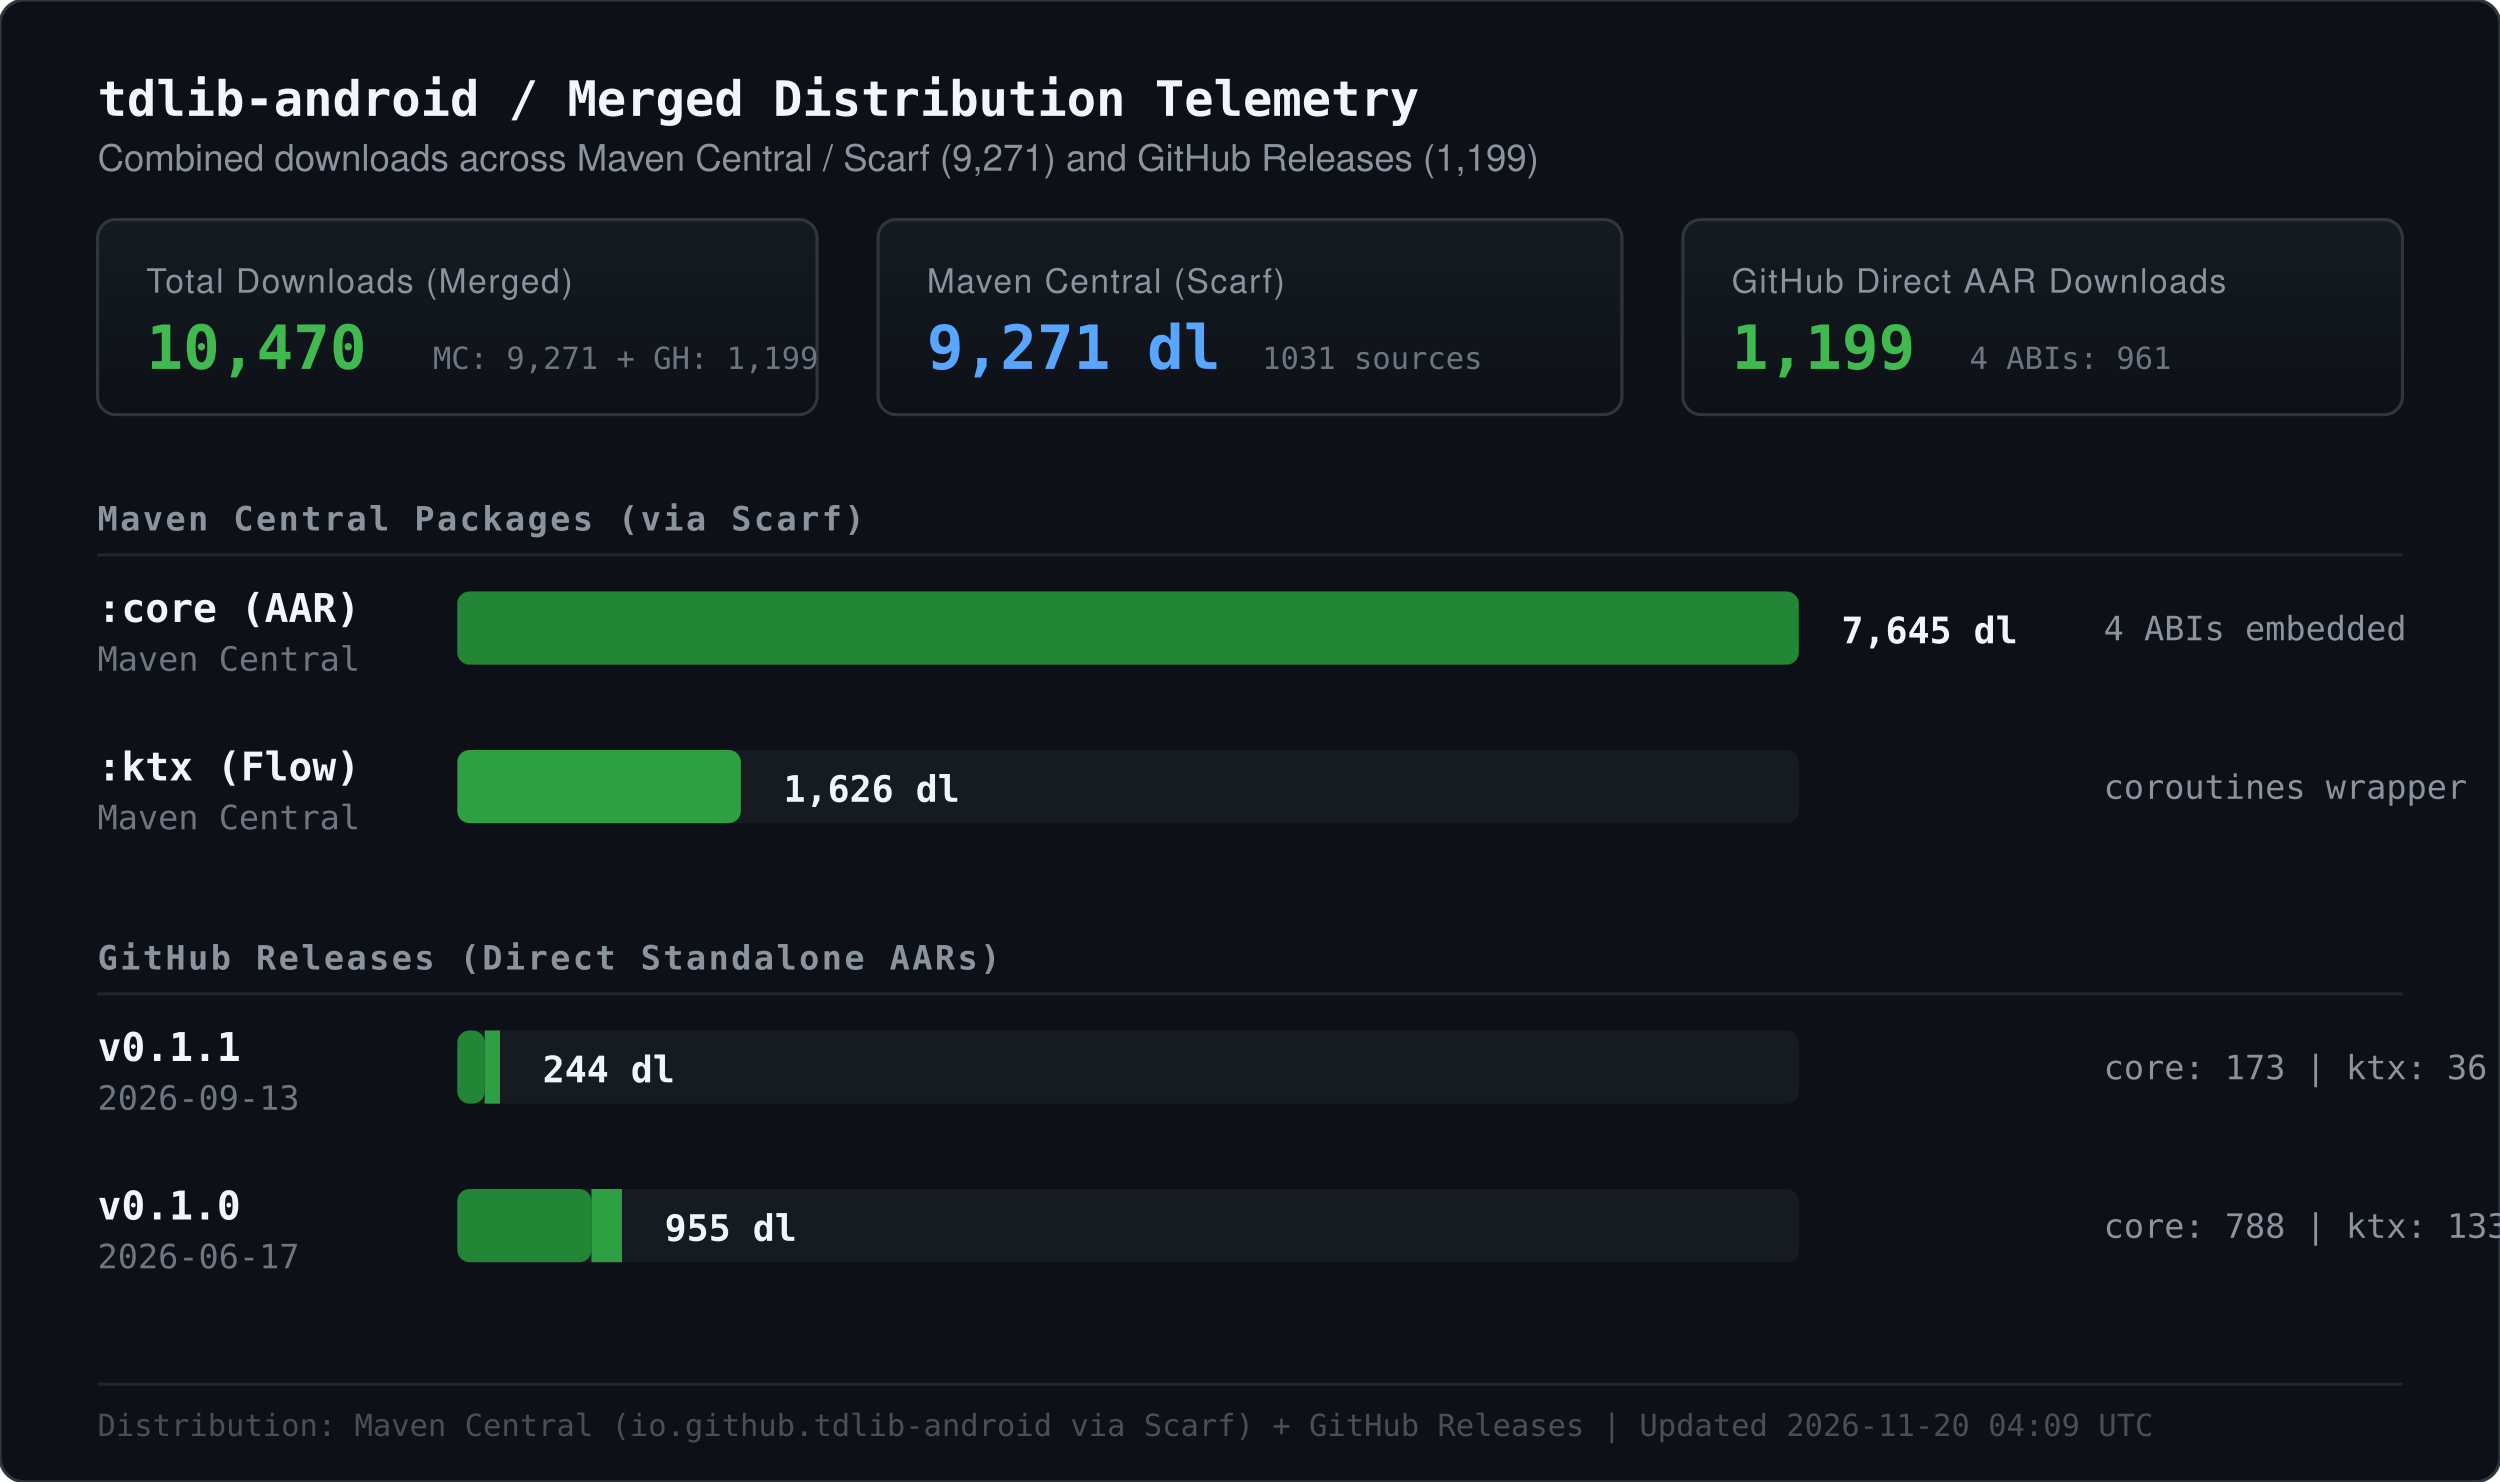
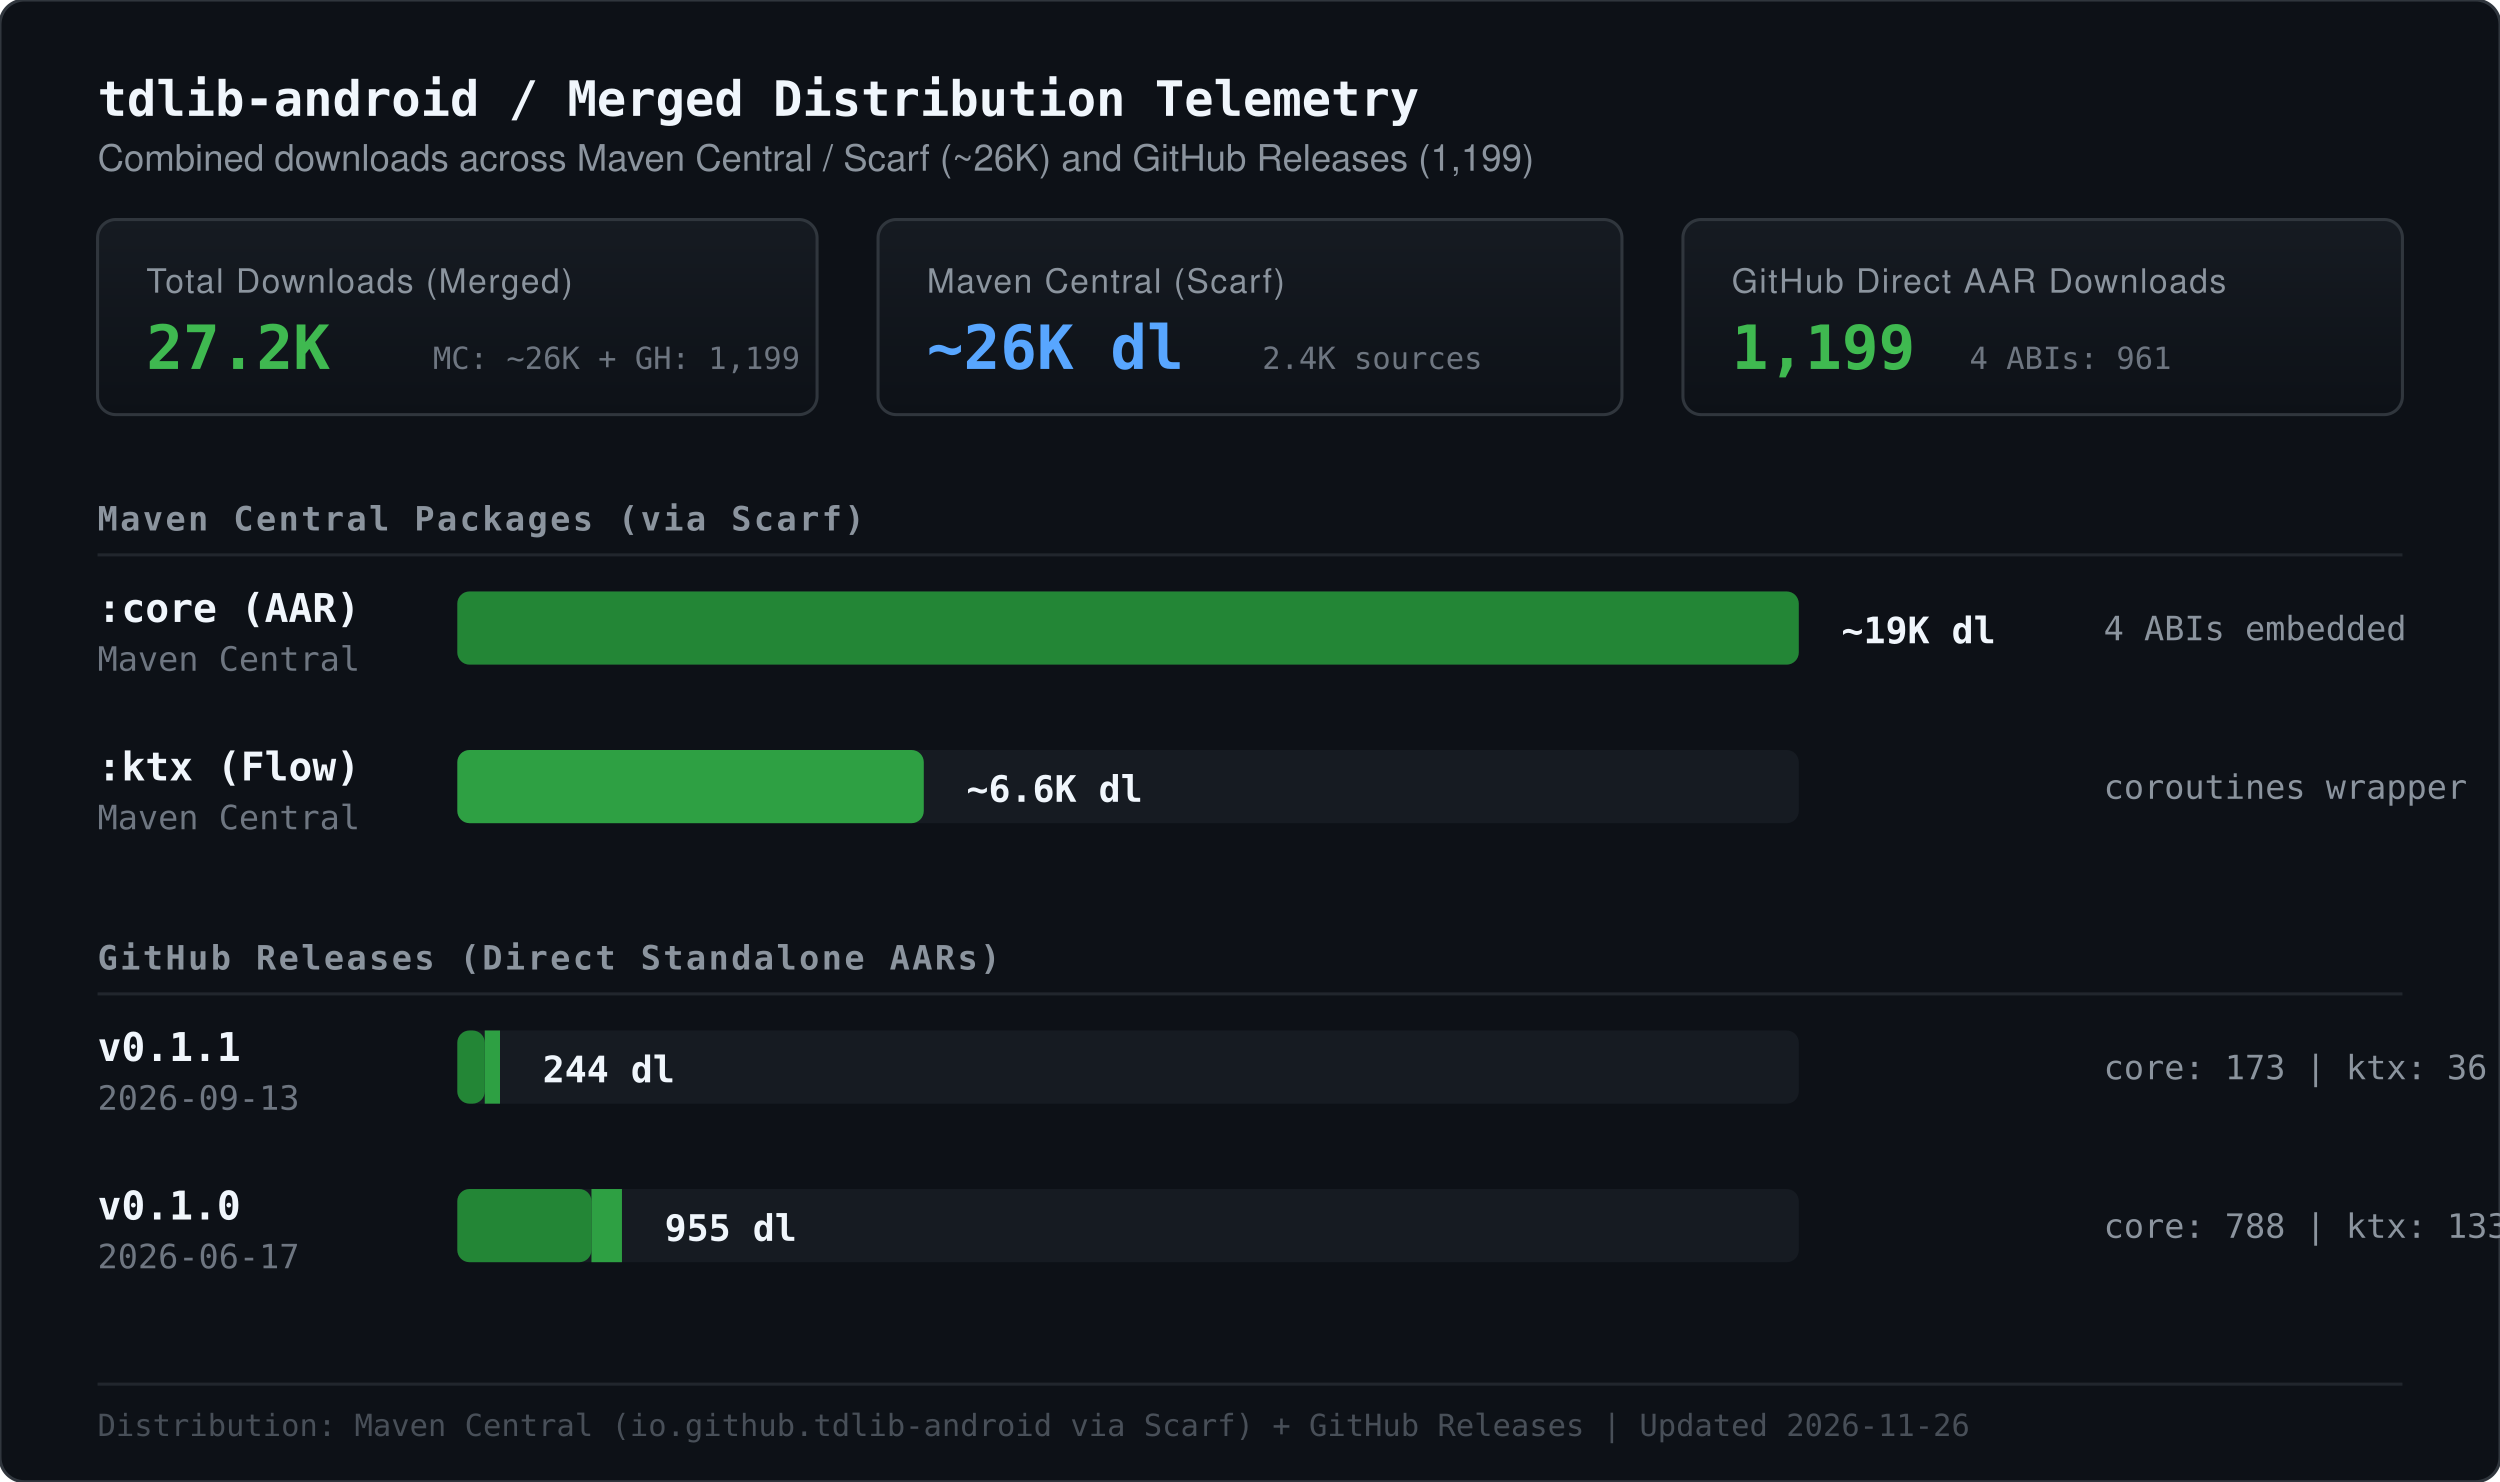
<svg xmlns="http://www.w3.org/2000/svg" viewBox="0 0 820 486" width="100%" height="100%">
  <defs>
    <linearGradient id="cardGrad" x1="0%" y1="0%" x2="0%" y2="100%">
      <stop offset="0%" stop-color="#161b22" />
      <stop offset="100%" stop-color="#0d1117" />
    </linearGradient>
  </defs>
  <style>
        .bg { fill: #0d1117; }
        .border { stroke: #30363d; stroke-width: 1; fill: none; }
        .header-title { font-family: ui-monospace, SFMono-Regular, Consolas, monospace; font-size: 16px; font-weight: 700; fill: #f0f6fc; }
        .header-sub { font-family: -apple-system, BlinkMacSystemFont, "Segoe UI", Helvetica, Arial, sans-serif; font-size: 12px; fill: #8b949e; }
        .section-title { font-family: ui-monospace, SFMono-Regular, Consolas, monospace; font-size: 11px; font-weight: 700; fill: #8b949e; letter-spacing: 0.8px; text-transform: uppercase; }
        .stat-label { font-family: -apple-system, BlinkMacSystemFont, "Segoe UI", Helvetica, Arial, sans-serif; font-size: 11px; fill: #8b949e; text-transform: uppercase; letter-spacing: 0.5px; }
        .stat-val { font-family: ui-monospace, SFMono-Regular, Consolas, monospace; font-size: 20px; font-weight: 700; fill: #3fb950; }
        .stat-val-sec { font-family: ui-monospace, SFMono-Regular, Consolas, monospace; font-size: 20px; font-weight: 700; fill: #58a6ff; }
        .stat-sub { font-family: ui-monospace, SFMono-Regular, Consolas, monospace; font-size: 10px; fill: #6e7681; }
        .tag { font-family: ui-monospace, SFMono-Regular, Consolas, monospace; font-size: 13px; font-weight: 600; fill: #f0f6fc; }
        .meta { font-family: ui-monospace, SFMono-Regular, Consolas, monospace; font-size: 11px; fill: #6e7681; }
        .bar-val { font-family: ui-monospace, SFMono-Regular, Consolas, monospace; font-size: 12px; font-weight: 600; fill: #f0f6fc; }
        .breakdown { font-family: ui-monospace, SFMono-Regular, Consolas, monospace; font-size: 11px; fill: #8b949e; }
        .footer-note { font-family: ui-monospace, SFMono-Regular, Consolas, monospace; font-size: 10px; fill: #484f58; }
    </style>
  <rect width="820" height="486" rx="8" class="bg" />
  <rect width="820" height="486" rx="8" class="border" />
  <text x="32" y="38" class="header-title">tdlib-android / Merged Distribution Telemetry</text>
-   <text x="32" y="56" class="header-sub">Combined downloads across Maven Central / Scarf (9,271) and GitHub Releases (1,199)</text>
+   <text x="32" y="56" class="header-sub">Combined downloads across Maven Central / Scarf (~26K) and GitHub Releases (1,199)</text>
  <g transform="translate(32, 72)">
    <rect x="0" y="0" width="236" height="64" rx="6" fill="url(#cardGrad)" stroke="#30363d" stroke-width="1" />
    <text x="16" y="24" class="stat-label">Total Downloads (Merged)</text>
-     <text x="16" y="49" class="stat-val">10,470</text>
-     <text x="110" y="49" class="stat-sub">MC: 9,271 + GH: 1,199</text>
+     <text x="16" y="49" class="stat-val">27.2K</text>
+     <text x="110" y="49" class="stat-sub">MC: ~26K + GH: 1,199</text>
    <rect x="256" y="0" width="244" height="64" rx="6" fill="url(#cardGrad)" stroke="#30363d" stroke-width="1" />
    <text x="272" y="24" class="stat-label">Maven Central (Scarf)</text>
-     <text x="272" y="49" class="stat-val-sec">9,271 dl</text>
-     <text x="382" y="49" class="stat-sub">1031 sources</text>
+     <text x="272" y="49" class="stat-val-sec">~26K dl</text>
+     <text x="382" y="49" class="stat-sub">2.4K sources</text>
    <rect x="520" y="0" width="236" height="64" rx="6" fill="url(#cardGrad)" stroke="#30363d" stroke-width="1" />
    <text x="536" y="24" class="stat-label">GitHub Direct AAR Downloads</text>
    <text x="536" y="49" class="stat-val">1,199</text>
    <text x="614" y="49" class="stat-sub">4 ABIs: 961</text>
  </g>
  <g>
    <text x="32" y="174" class="section-title">Maven Central Packages (via Scarf)</text>
    <line x1="32" y1="182" x2="788" y2="182" stroke="#21262d" stroke-width="1" />
    <g class="row" transform="translate(0, 186)">
      <text x="32" y="18" class="tag">:core (AAR)</text>
      <text x="32" y="34" class="meta">Maven Central</text>
      <rect x="150" y="8" width="440" height="24" rx="4" fill="#161b22" />
      <rect x="150" y="8" width="440" height="24" rx="4" fill="#238636" />
-       <text x="604" y="25" class="bar-val">7,645 dl</text>
+       <text x="604" y="25" class="bar-val">~19K dl</text>
      <text x="690" y="24" class="breakdown">4 ABIs embedded</text>
    </g>
    <g class="row" transform="translate(0, 238)">
      <text x="32" y="18" class="tag">:ktx (Flow)</text>
      <text x="32" y="34" class="meta">Maven Central</text>
      <rect x="150" y="8" width="440" height="24" rx="4" fill="#161b22" />
-       <rect x="150" y="8" width="93" height="24" rx="4" fill="#2ea043" />
-       <text x="257" y="25" class="bar-val">1,626 dl</text>
+       <rect x="150" y="8" width="153" height="24" rx="4" fill="#2ea043" />
+       <text x="317" y="25" class="bar-val">~6.6K dl</text>
      <text x="690" y="24" class="breakdown">coroutines wrapper</text>
    </g>
  </g>
  <g>
    <text x="32" y="318" class="section-title">GitHub Releases (Direct Standalone AARs)</text>
    <line x1="32" y1="326" x2="788" y2="326" stroke="#21262d" stroke-width="1" />
    <g class="row" transform="translate(0, 330)">
      <text x="32" y="18" class="tag">v0.1.1</text>
      <text x="32" y="34" class="meta">2026-09-13</text>
      <rect x="150" y="8" width="440" height="24" rx="4" fill="#161b22" />
      <rect x="150" y="8" width="9" height="24" rx="4" fill="#238636" />
      <rect x="159" y="8" width="5" height="24" rx="0" fill="#2ea043" />
      <text x="178" y="25" class="bar-val">244 dl</text>
      <text x="690" y="24" class="breakdown">core: 173 | ktx: 36</text>
    </g>
    <g class="row" transform="translate(0, 382)">
      <text x="32" y="18" class="tag">v0.1.0</text>
      <text x="32" y="34" class="meta">2026-06-17</text>
      <rect x="150" y="8" width="440" height="24" rx="4" fill="#161b22" />
      <rect x="150" y="8" width="44" height="24" rx="4" fill="#238636" />
      <rect x="194" y="8" width="10" height="24" rx="0" fill="#2ea043" />
      <text x="218" y="25" class="bar-val">955 dl</text>
      <text x="690" y="24" class="breakdown">core: 788 | ktx: 133</text>
    </g>
  </g>
  <line x1="32" y1="454" x2="788" y2="454" stroke="#21262d" stroke-width="1" />
-   <text x="32" y="471" class="footer-note">Distribution: Maven Central (io.github.tdlib-android via Scarf) + GitHub Releases | Updated 2026-11-20 04:09 UTC</text>
+   <text x="32" y="471" class="footer-note">Distribution: Maven Central (io.github.tdlib-android via Scarf) + GitHub Releases | Updated 2026-11-26</text>
</svg>
